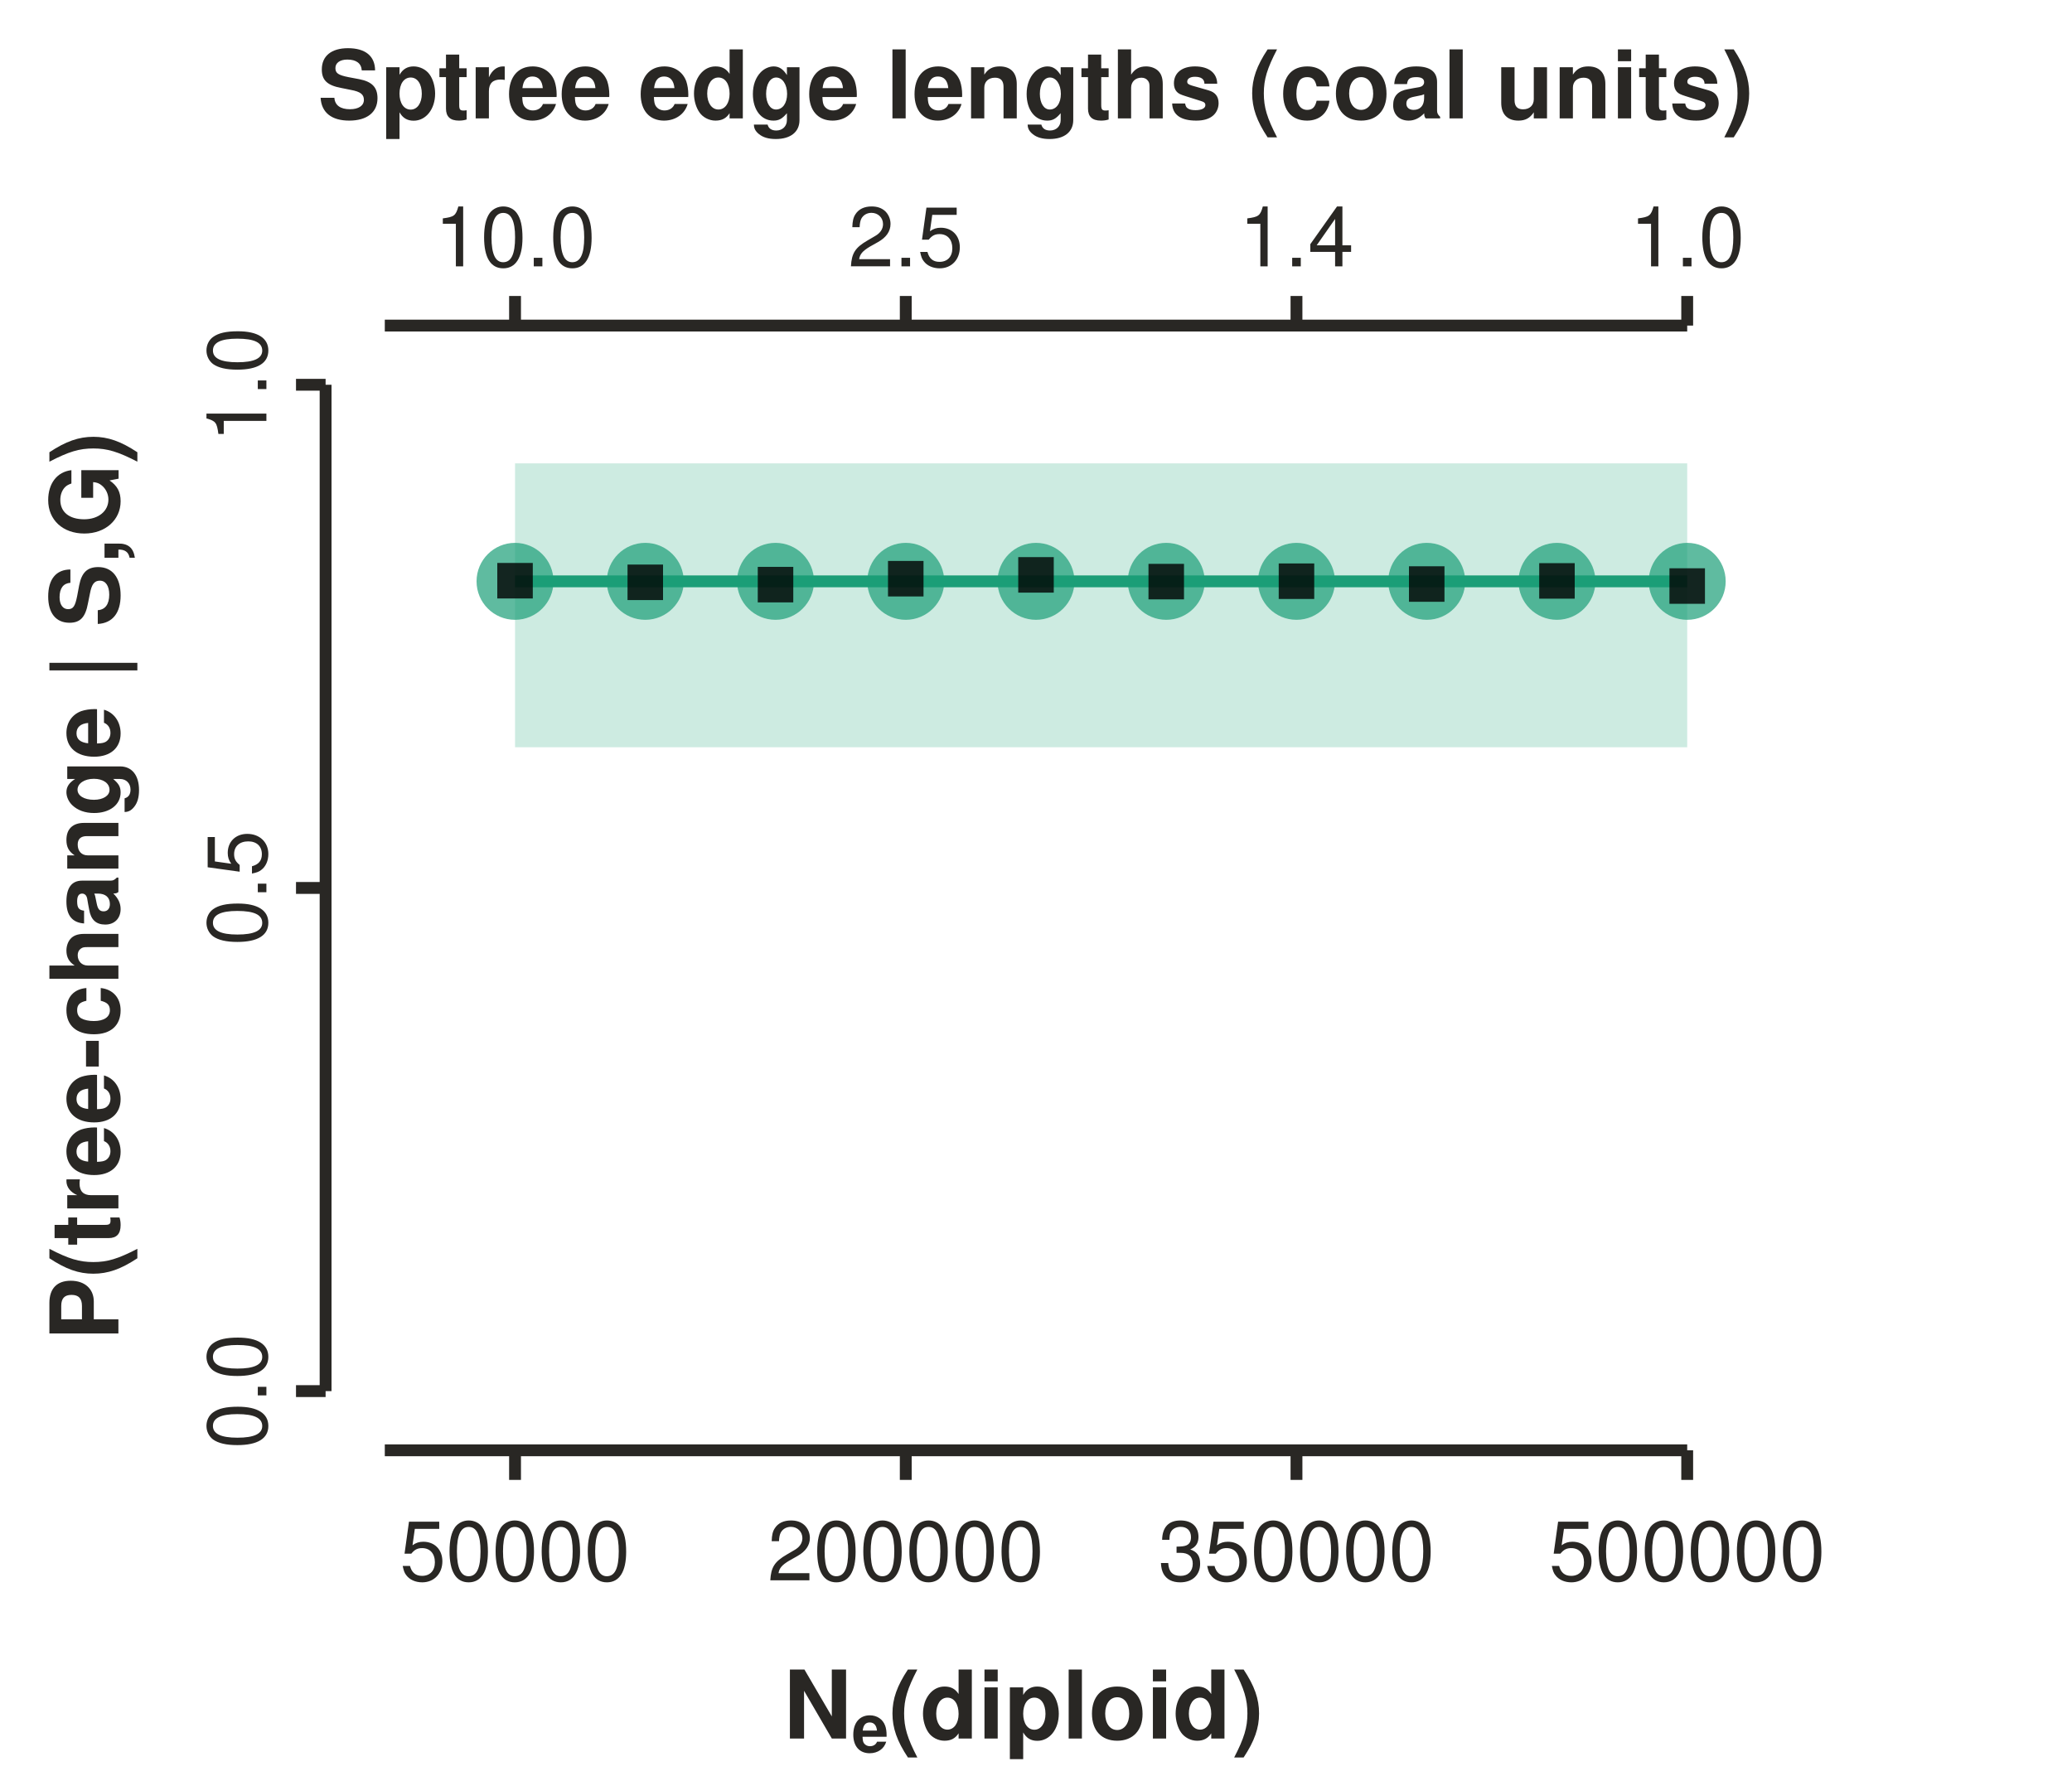
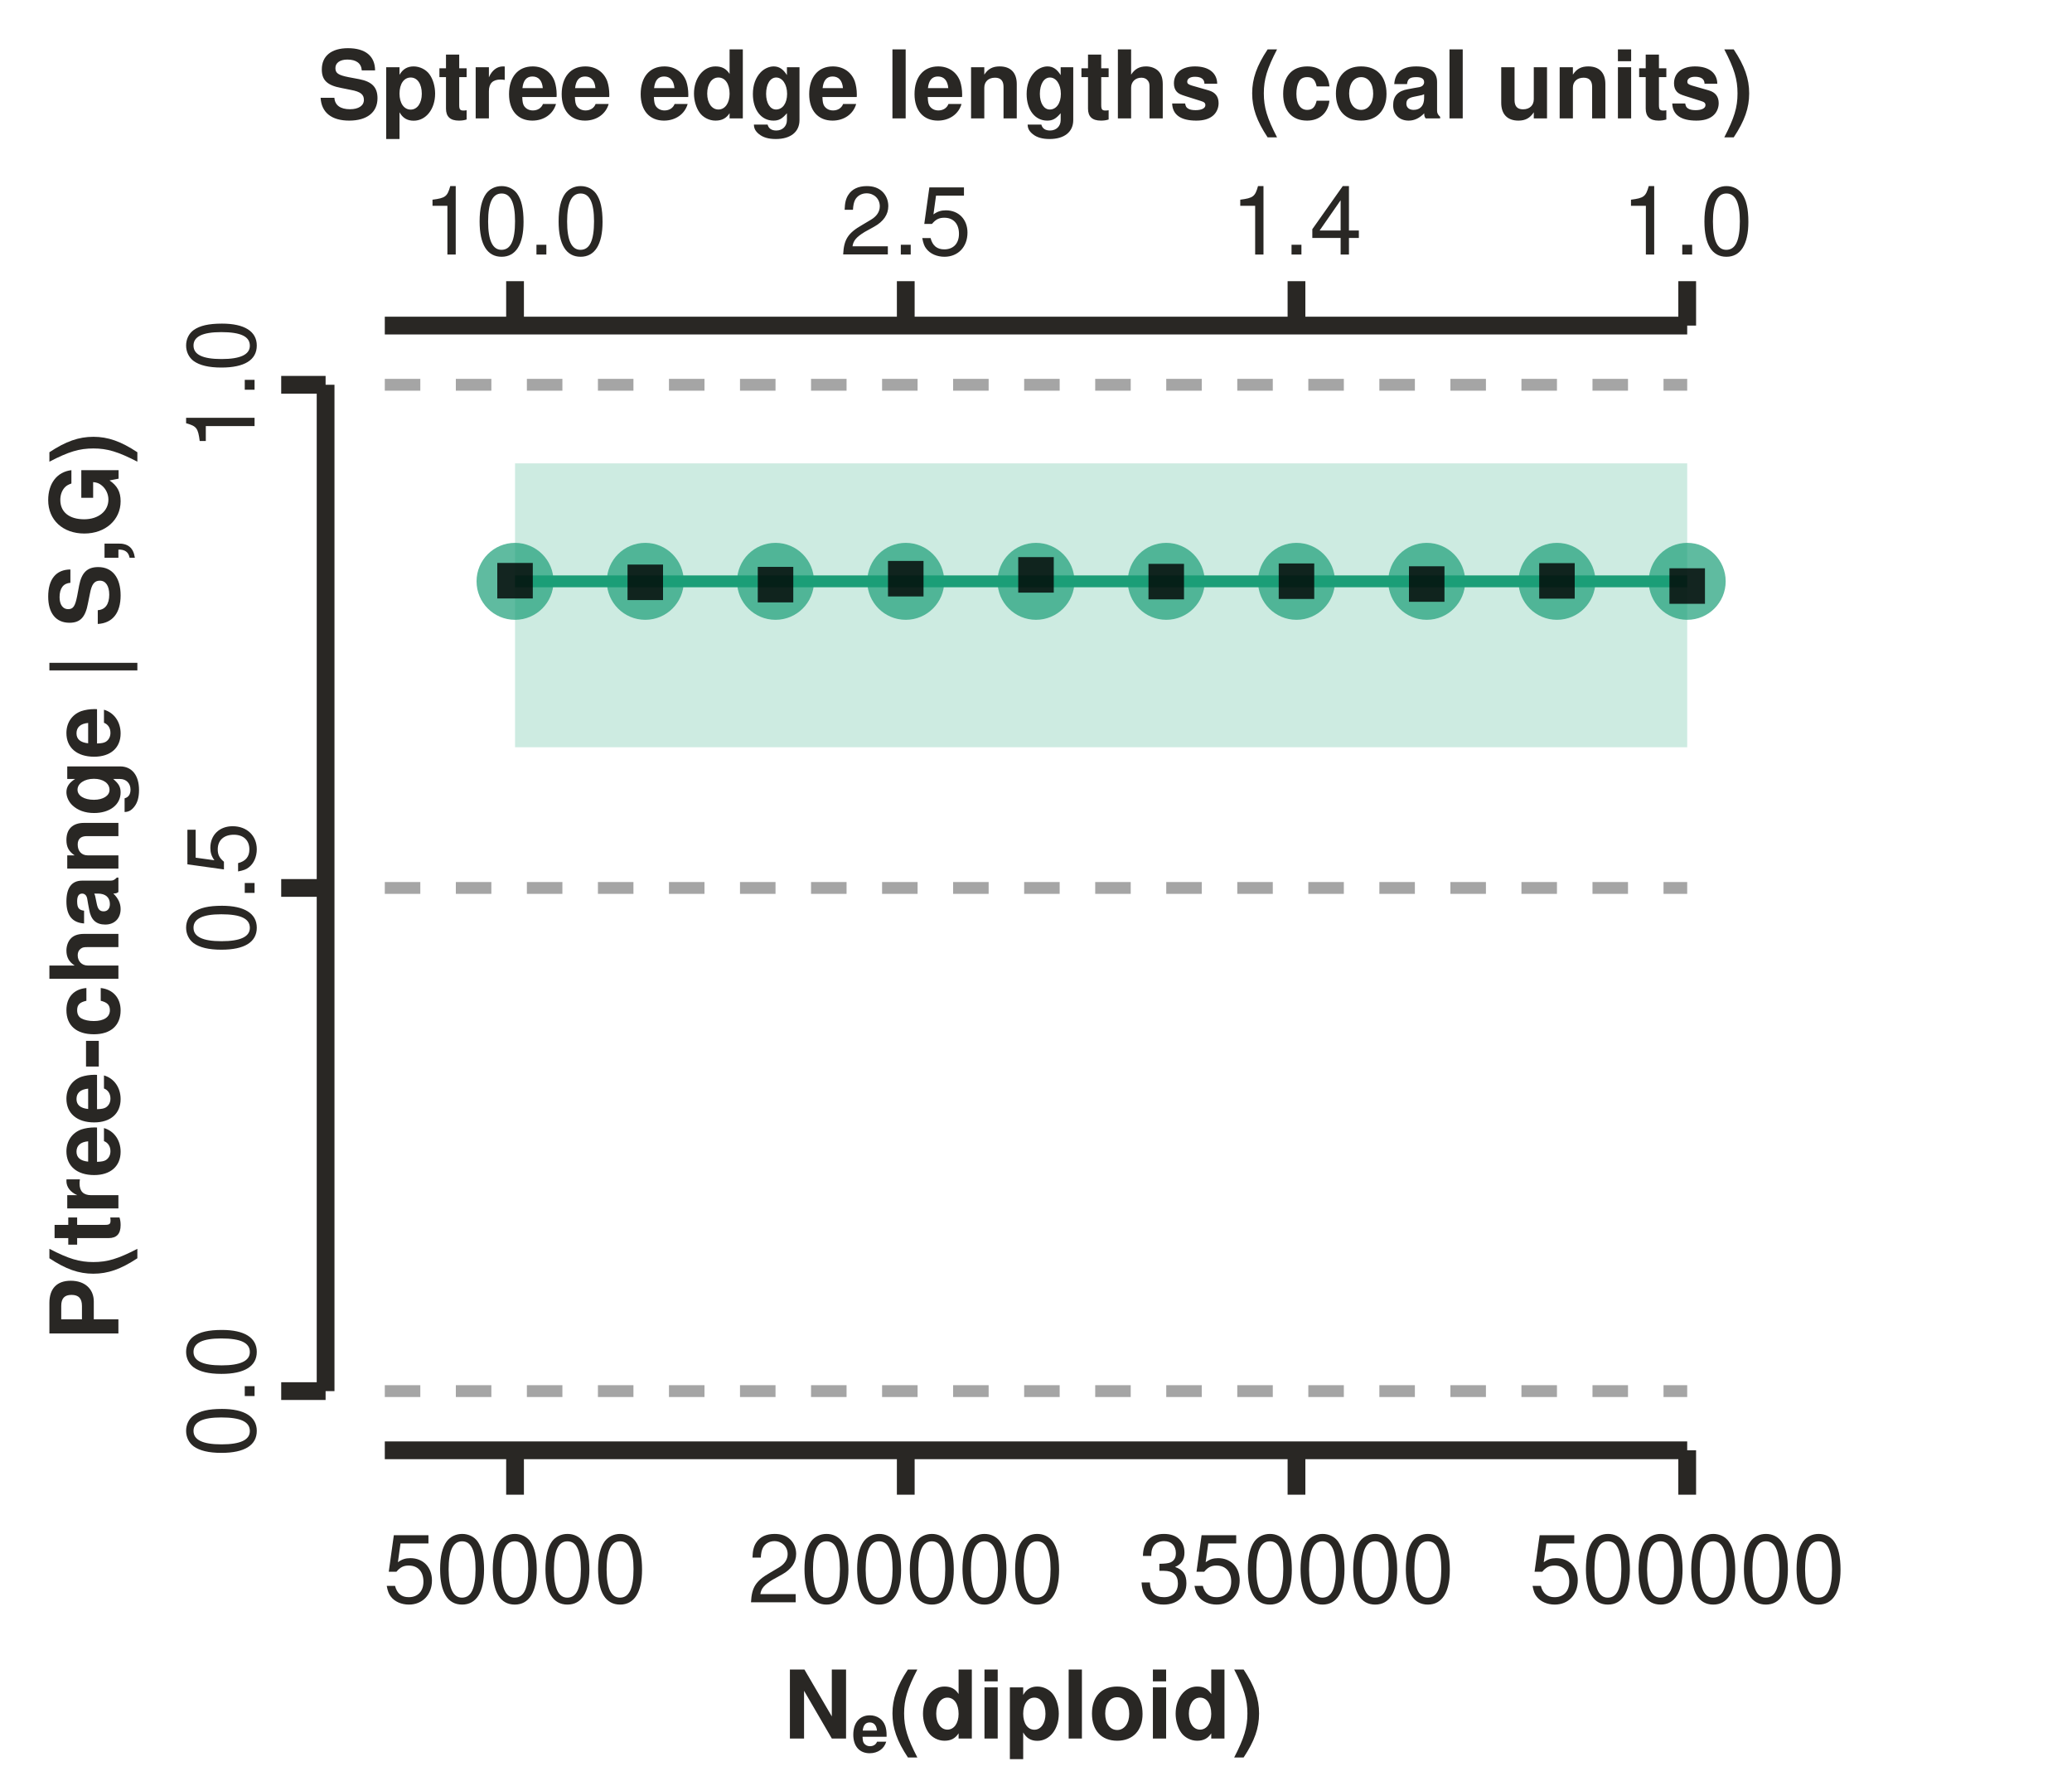
- <svg xmlns="http://www.w3.org/2000/svg" class="toyplot-canvas-Canvas" width="350.0px" height="300.0px" viewBox="0 0 350.0 300.0" preserveAspectRatio="xMidYMid meet" style="background-color:transparent;border-color:#292724;border-style:none;border-width:1.0;fill:rgb(16.1%,15.3%,14.1%);fill-opacity:1.0;font-family:Helvetica;font-size:12px;opacity:1.0;stroke:rgb(16.1%,15.3%,14.1%);stroke-opacity:1.0;stroke-width:1.0" id="t12cfa40db3a0441593b0c864ca6bd3e7">
-   <g class="toyplot-coordinates-Cartesian" id="t7b981864e9ca4f03bf2e81c5091e2566">
-     <clipPath id="ta8983fadf991473693d288807a733546">
+ <svg xmlns="http://www.w3.org/2000/svg" class="toyplot-canvas-Canvas" width="350.0px" height="300.0px" viewBox="0 0 350.0 300.0" preserveAspectRatio="xMidYMid meet" style="background-color:transparent;border-color:#292724;border-style:none;border-width:1.0;fill:rgb(16.1%,15.3%,14.1%);fill-opacity:1.0;font-family:Helvetica;font-size:12px;opacity:1.0;stroke:rgb(16.1%,15.3%,14.1%);stroke-opacity:1.0;stroke-width:1.0" id="t06bffc3c727043529d75e7941b4d3444">
+   <g class="toyplot-coordinates-Cartesian" id="tca9f6ac708ba48e58fe51fab6764eac7">
+     <clipPath id="t2e984c78e76a4640802d8468c9a6dcb8">
      <rect x="55.0" y="55.0" width="240.0" height="190.0" />
    </clipPath>
-     <g clip-path="url(#ta8983fadf991473693d288807a733546)">
-       <g class="toyplot-mark-FillBoundaries" style="stroke:none" id="tc48c7a4082d848dbbe606d9c753ac6f9">
+     <g clip-path="url(#t2e984c78e76a4640802d8468c9a6dcb8)">
+       <g class="toyplot-mark-AxisLines" style="stroke:rgb(50.2%,50.2%,50.2%);stroke-dasharray:6,6;stroke-opacity:0.7;stroke-width:2" id="t4b2aee9da9b145359b2cd0e7e84eaa59">
+         <g class="toyplot-Series">
+           <line class="toyplot-Datum" y1="235.0" y2="235.0" x1="65.0" x2="285.0" style="opacity:1.0;stroke:rgb(50.2%,50.2%,50.2%);stroke-dasharray:6,6;stroke-opacity:0.7;stroke-width:2" />
+           <line class="toyplot-Datum" y1="150.0" y2="150.0" x1="65.0" x2="285.0" style="opacity:1.0;stroke:rgb(50.2%,50.2%,50.2%);stroke-dasharray:6,6;stroke-opacity:0.7;stroke-width:2" />
+           <line class="toyplot-Datum" y1="65.0" y2="65.0" x1="65.0" x2="285.0" style="opacity:1.0;stroke:rgb(50.2%,50.2%,50.2%);stroke-dasharray:6,6;stroke-opacity:0.7;stroke-width:2" />
+         </g>
+       </g>
+       <g class="toyplot-mark-FillBoundaries" style="stroke:none" id="t957693ae12a243bbbe2d1141d245e1e7">
        <polygon points="87.0,126.232 109.0,126.232 131.0,126.232 153.0,126.232 175.0,126.232 197.0,126.232 219.0,126.232 241.0,126.232 263.0,126.232 285.0,126.232 285.0,78.277 263.0,78.277 241.0,78.277 219.0,78.277 197.0,78.277 175.0,78.277 153.0,78.277 131.0,78.277 109.0,78.277 87.0,78.277" style="fill:rgb(40%,76.1%,64.7%);fill-opacity:1.0;opacity:0.33;stroke:none" />
      </g>
-       <g class="toyplot-mark-Plot" style="fill:none" id="t40c8e964776d454da0dbe9a74063ef5c">
+       <g class="toyplot-mark-Plot" style="fill:none" id="t925583ed69c24e97bff44ad990dcac72">
        <g class="toyplot-Series">
          <path d="M 87.0 98.206 L 109.0 98.206 L 131.0 98.206 L 153.0 98.206 L 175.0 98.206 L 197.0 98.206 L 219.0 98.206 L 241.0 98.206 L 263.0 98.206 L 285.0 98.206" style="stroke:rgb(10.6%,62%,46.7%);stroke-opacity:1.0;stroke-width:2.0" />
        </g>
      </g>
-       <g class="toyplot-mark-Point" id="tf32b8d6de27b47c1b2ba672718e71fe1">
+       <g class="toyplot-mark-Point" id="t88656813cf2243af984c92ac95a0938f">
        <g class="toyplot-Series">
          <g style="fill:rgb(10.6%,62%,46.7%);fill-opacity:1.0;opacity:0.7;stroke:rgb(10.6%,62%,46.7%);stroke-opacity:1.0" class="toyplot-Datum" transform="translate(87.0, 98.20579)">
            <circle r="6.0" />
          </g>
          <g style="fill:rgb(10.6%,62%,46.7%);fill-opacity:1.0;opacity:0.7;stroke:rgb(10.6%,62%,46.7%);stroke-opacity:1.0" class="toyplot-Datum" transform="translate(109.0, 98.20579)">
            <circle r="6.0" />
          </g>
          <g style="fill:rgb(10.6%,62%,46.7%);fill-opacity:1.0;opacity:0.7;stroke:rgb(10.6%,62%,46.7%);stroke-opacity:1.0" class="toyplot-Datum" transform="translate(131.0, 98.20579)">
            <circle r="6.0" />
          </g>
          <g style="fill:rgb(10.6%,62%,46.7%);fill-opacity:1.0;opacity:0.7;stroke:rgb(10.6%,62%,46.7%);stroke-opacity:1.0" class="toyplot-Datum" transform="translate(153.0, 98.20579)">
            <circle r="6.0" />
          </g>
          <g style="fill:rgb(10.6%,62%,46.7%);fill-opacity:1.0;opacity:0.7;stroke:rgb(10.6%,62%,46.7%);stroke-opacity:1.0" class="toyplot-Datum" transform="translate(175.0, 98.20579)">
            <circle r="6.0" />
          </g>
          <g style="fill:rgb(10.6%,62%,46.7%);fill-opacity:1.0;opacity:0.7;stroke:rgb(10.6%,62%,46.7%);stroke-opacity:1.0" class="toyplot-Datum" transform="translate(197.0, 98.20579)">
            <circle r="6.0" />
          </g>
          <g style="fill:rgb(10.6%,62%,46.7%);fill-opacity:1.0;opacity:0.7;stroke:rgb(10.6%,62%,46.7%);stroke-opacity:1.0" class="toyplot-Datum" transform="translate(219.0, 98.20579)">
            <circle r="6.0" />
          </g>
          <g style="fill:rgb(10.6%,62%,46.7%);fill-opacity:1.0;opacity:0.7;stroke:rgb(10.6%,62%,46.7%);stroke-opacity:1.0" class="toyplot-Datum" transform="translate(241.0, 98.20579)">
            <circle r="6.0" />
          </g>
          <g style="fill:rgb(10.6%,62%,46.7%);fill-opacity:1.0;opacity:0.7;stroke:rgb(10.6%,62%,46.7%);stroke-opacity:1.0" class="toyplot-Datum" transform="translate(263.0, 98.20579)">
            <circle r="6.0" />
          </g>
          <g style="fill:rgb(10.6%,62%,46.7%);fill-opacity:1.0;opacity:0.7;stroke:rgb(10.6%,62%,46.7%);stroke-opacity:1.0" class="toyplot-Datum" transform="translate(285.0, 98.20579)">
            <circle r="6.0" />
          </g>
        </g>
      </g>
-       <g class="toyplot-mark-Point" id="t89576189feac439297a1f258879d6ecb">
+       <g class="toyplot-mark-Point" id="t4de3c6a849334e11be9d737cf80f75a7">
        <g class="toyplot-Series">
          <g style="fill:rgb(0%,0%,0%);fill-opacity:1.0;opacity:0.8;stroke:none" class="toyplot-Datum" transform="translate(87.0, 98.099)">
            <rect x="-3.0" y="-3.0" width="6.0" height="6.0" />
          </g>
          <g style="fill:rgb(0%,0%,0%);fill-opacity:1.0;opacity:0.8;stroke:none" class="toyplot-Datum" transform="translate(109.0, 98.371)">
            <rect x="-3.0" y="-3.0" width="6.0" height="6.0" />
          </g>
          <g style="fill:rgb(0%,0%,0%);fill-opacity:1.0;opacity:0.8;stroke:none" class="toyplot-Datum" transform="translate(131.0, 98.762)">
            <rect x="-3.0" y="-3.0" width="6.0" height="6.0" />
          </g>
          <g style="fill:rgb(0%,0%,0%);fill-opacity:1.0;opacity:0.8;stroke:none" class="toyplot-Datum" transform="translate(153.0, 97.759)">
            <rect x="-3.0" y="-3.0" width="6.0" height="6.0" />
          </g>
          <g style="fill:rgb(0%,0%,0%);fill-opacity:1.0;opacity:0.8;stroke:none" class="toyplot-Datum" transform="translate(175.0, 97.113)">
            <rect x="-3.0" y="-3.0" width="6.0" height="6.0" />
          </g>
          <g style="fill:rgb(0%,0%,0%);fill-opacity:1.0;opacity:0.8;stroke:none" class="toyplot-Datum" transform="translate(197.0, 98.252)">
            <rect x="-3.0" y="-3.0" width="6.0" height="6.0" />
          </g>
          <g style="fill:rgb(0%,0%,0%);fill-opacity:1.0;opacity:0.8;stroke:none" class="toyplot-Datum" transform="translate(219.0, 98.184)">
            <rect x="-3.0" y="-3.0" width="6.0" height="6.0" />
          </g>
          <g style="fill:rgb(0%,0%,0%);fill-opacity:1.0;opacity:0.8;stroke:none" class="toyplot-Datum" transform="translate(241.0, 98.66)">
            <rect x="-3.0" y="-3.0" width="6.0" height="6.0" />
          </g>
          <g style="fill:rgb(0%,0%,0%);fill-opacity:1.0;opacity:0.8;stroke:none" class="toyplot-Datum" transform="translate(263.0, 98.133)">
            <rect x="-3.0" y="-3.0" width="6.0" height="6.0" />
          </g>
          <g style="fill:rgb(0%,0%,0%);fill-opacity:1.0;opacity:0.8;stroke:none" class="toyplot-Datum" transform="translate(285.0, 99)">
            <rect x="-3.0" y="-3.0" width="6.0" height="6.0" />
          </g>
        </g>
      </g>
    </g>
-     <g class="toyplot-coordinates-Axis" id="tc62d796ea38f45348aa2bbc4248b0a32" transform="translate(65.0,235.0)translate(0,10.0)">
-       <line x1="0" y1="0" x2="220.0" y2="0" style="stroke-width:2" />
+     <g class="toyplot-coordinates-Axis" id="t439608235a3b4d8a93aaeaa533de7c7f" transform="translate(65.0,235.0)translate(0,10.0)">
+       <line x1="0" y1="0" x2="220.0" y2="0" style="stroke-width:3" />
      <g>
-         <line x1="22.0" y1="5.0" x2="22.0" y2="0" style="stroke-width:2" />
-         <line x1="88.0" y1="5.0" x2="88.0" y2="0" style="stroke-width:2" />
-         <line x1="154.0" y1="5.0" x2="154.0" y2="0" style="stroke-width:2" />
-         <line x1="220.0" y1="5.0" x2="220.0" y2="0" style="stroke-width:2" />
+         <line x1="22.0" y1="7.5" x2="22.0" y2="0" style="stroke-width:3" />
+         <line x1="88.0" y1="7.5" x2="88.0" y2="0" style="stroke-width:3" />
+         <line x1="154.0" y1="7.5" x2="154.0" y2="0" style="stroke-width:3" />
+         <line x1="220.0" y1="7.5" x2="220.0" y2="0" style="stroke-width:3" />
      </g>
      <g>
-         <g transform="translate(22.0,10.0)">
-           <text x="-19.46" y="11.977" style="fill:rgb(16.1%,15.3%,14.1%);fill-opacity:1.0;font-family:helvetica;font-size:14.0px;font-weight:normal;stroke:none;vertical-align:baseline;white-space:pre">50000</text>
+         <g transform="translate(22.0,12.0)">
+           <text x="-22.24" y="13.688" style="fill:rgb(16.1%,15.3%,14.1%);fill-opacity:1.0;font-family:helvetica;font-size:16.0px;font-weight:normal;stroke:none;vertical-align:baseline;white-space:pre">50000</text>
        </g>
-         <g transform="translate(88.0,10.0)">
-           <text x="-23.352" y="11.977" style="fill:rgb(16.1%,15.3%,14.1%);fill-opacity:1.0;font-family:helvetica;font-size:14.0px;font-weight:normal;stroke:none;vertical-align:baseline;white-space:pre">200000</text>
+         <g transform="translate(88.0,12.0)">
+           <text x="-26.688" y="13.688" style="fill:rgb(16.1%,15.3%,14.1%);fill-opacity:1.0;font-family:helvetica;font-size:16.0px;font-weight:normal;stroke:none;vertical-align:baseline;white-space:pre">200000</text>
        </g>
-         <g transform="translate(154.0,10.0)">
-           <text x="-23.352" y="11.977" style="fill:rgb(16.1%,15.3%,14.1%);fill-opacity:1.0;font-family:helvetica;font-size:14.0px;font-weight:normal;stroke:none;vertical-align:baseline;white-space:pre">350000</text>
+         <g transform="translate(154.0,12.0)">
+           <text x="-26.688" y="13.688" style="fill:rgb(16.1%,15.3%,14.1%);fill-opacity:1.0;font-family:helvetica;font-size:16.0px;font-weight:normal;stroke:none;vertical-align:baseline;white-space:pre">350000</text>
        </g>
-         <g transform="translate(220.0,10.0)">
-           <text x="-23.352" y="11.977" style="fill:rgb(16.1%,15.3%,14.1%);fill-opacity:1.0;font-family:helvetica;font-size:14.0px;font-weight:normal;stroke:none;vertical-align:baseline;white-space:pre">500000</text>
+         <g transform="translate(220.0,12.0)">
+           <text x="-26.688" y="13.688" style="fill:rgb(16.1%,15.3%,14.1%);fill-opacity:1.0;font-family:helvetica;font-size:16.0px;font-weight:normal;stroke:none;vertical-align:baseline;white-space:pre">500000</text>
        </g>
      </g>
      <g transform="translate(110.0,35.0)">
        <text x="-42.666" y="13.688" style="fill:rgb(16.1%,15.3%,14.1%);fill-opacity:1.0;font-family:helvetica;font-size:16.0px;font-weight:bold;stroke:none;vertical-align:baseline;white-space:pre">N</text>
        <text x="-31.114" y="15.928" style="fill:rgb(16.1%,15.3%,14.1%);fill-opacity:1.0;font-family:helvetica;font-size:11.2px;font-weight:bold;stroke:none;vertical-align:baseline;white-space:pre">e</text>
        <text x="-24.886" y="13.688" style="fill:rgb(16.1%,15.3%,14.1%);fill-opacity:1.0;font-family:helvetica;font-size:16.0px;font-weight:bold;stroke:none;vertical-align:baseline;white-space:pre"> (diploid)</text>
      </g>
      <g class="toyplot-coordinates-Axis-coordinates" style="visibility:hidden" transform="">
-         <line x1="0" x2="0" y1="-5.0" y2="7.5" style="stroke:rgb(43.9%,50.2%,56.5%);stroke-opacity:1.0;stroke-width:1.0" />
-         <text x="0" y="-10.0" style="alignment-baseline:alphabetic;fill:rgb(43.9%,50.2%,56.5%);fill-opacity:1.0;font-size:10px;font-weight:normal;stroke:none;text-anchor:middle" />
+         <line x1="0" x2="0" y1="-6.0" y2="9.0" style="stroke:rgb(43.9%,50.2%,56.5%);stroke-opacity:1.0;stroke-width:1.0" />
+         <text x="0" y="-12.0" style="alignment-baseline:alphabetic;fill:rgb(43.9%,50.2%,56.5%);fill-opacity:1.0;font-size:10px;font-weight:normal;stroke:none;text-anchor:middle" />
      </g>
    </g>
-     <g class="toyplot-coordinates-Axis" id="ta46251b61d3f4c84b5026ea112e9ab0d" transform="translate(65.0,235.0)rotate(-90.0)translate(0,-10.0)">
-       <line x1="0" y1="0" x2="170.0" y2="0" style="stroke-width:2" />
+     <g class="toyplot-coordinates-Axis" id="t4f5907a31254499c903c5118b9f8f6e6" transform="translate(65.0,235.0)rotate(-90.0)translate(0,-10.0)">
+       <line x1="0" y1="0" x2="170.0" y2="0" style="stroke-width:3" />
      <g>
-         <line x1="0.0" y1="-5.0" x2="0.0" y2="0" style="stroke-width:2" />
-         <line x1="85.0" y1="-5.0" x2="85.0" y2="0" style="stroke-width:2" />
-         <line x1="170.0" y1="-5.0" x2="170.0" y2="0" style="stroke-width:2" />
+         <line x1="0.0" y1="-7.5" x2="0.0" y2="0" style="stroke-width:3" />
+         <line x1="85.0" y1="-7.5" x2="85.0" y2="0" style="stroke-width:3" />
+         <line x1="170.0" y1="-7.5" x2="170.0" y2="0" style="stroke-width:3" />
      </g>
      <g>
-         <g transform="translate(0.0,-10.0)">
-           <text x="-9.73" y="0.0" style="fill:rgb(16.1%,15.3%,14.1%);fill-opacity:1.0;font-family:helvetica;font-size:14.0px;font-weight:normal;stroke:none;vertical-align:baseline;white-space:pre">0.0</text>
+         <g transform="translate(0.0,-12.0)">
+           <text x="-11.12" y="0.0" style="fill:rgb(16.1%,15.3%,14.1%);fill-opacity:1.0;font-family:helvetica;font-size:16.0px;font-weight:normal;stroke:none;vertical-align:baseline;white-space:pre">0.0</text>
        </g>
-         <g transform="translate(85.0,-10.0)">
-           <text x="-9.73" y="0.0" style="fill:rgb(16.1%,15.3%,14.1%);fill-opacity:1.0;font-family:helvetica;font-size:14.0px;font-weight:normal;stroke:none;vertical-align:baseline;white-space:pre">0.5</text>
+         <g transform="translate(85.0,-12.0)">
+           <text x="-11.12" y="0.0" style="fill:rgb(16.1%,15.3%,14.1%);fill-opacity:1.0;font-family:helvetica;font-size:16.0px;font-weight:normal;stroke:none;vertical-align:baseline;white-space:pre">0.5</text>
        </g>
-         <g transform="translate(170.0,-10.0)">
-           <text x="-9.73" y="0.0" style="fill:rgb(16.1%,15.3%,14.1%);fill-opacity:1.0;font-family:helvetica;font-size:14.0px;font-weight:normal;stroke:none;vertical-align:baseline;white-space:pre">1.0</text>
+         <g transform="translate(170.0,-12.0)">
+           <text x="-11.12" y="0.0" style="fill:rgb(16.1%,15.3%,14.1%);fill-opacity:1.0;font-family:helvetica;font-size:16.0px;font-weight:normal;stroke:none;vertical-align:baseline;white-space:pre">1.0</text>
        </g>
      </g>
      <g transform="translate(85.0,-35.0)">
        <text x="-76.48" y="0.0" style="fill:rgb(16.1%,15.3%,14.1%);fill-opacity:1.0;font-family:helvetica;font-size:16.0px;font-weight:bold;stroke:none;vertical-align:baseline;white-space:pre">P(tree-change | S,G)</text>
      </g>
      <g class="toyplot-coordinates-Axis-coordinates" style="visibility:hidden" transform="">
-         <line x1="0" x2="0" y1="5.0" y2="-7.5" style="stroke:rgb(43.9%,50.2%,56.5%);stroke-opacity:1.0;stroke-width:1.0" />
-         <text x="0" y="10.0" style="alignment-baseline:hanging;fill:rgb(43.9%,50.2%,56.5%);fill-opacity:1.0;font-size:10px;font-weight:normal;stroke:none;text-anchor:middle" />
+         <line x1="0" x2="0" y1="6.0" y2="-9.0" style="stroke:rgb(43.9%,50.2%,56.5%);stroke-opacity:1.0;stroke-width:1.0" />
+         <text x="0" y="12.0" style="alignment-baseline:hanging;fill:rgb(43.9%,50.2%,56.5%);fill-opacity:1.0;font-size:10px;font-weight:normal;stroke:none;text-anchor:middle" />
      </g>
    </g>
  </g>
-   <g class="toyplot-coordinates-Cartesian" id="t6a6c46371c014e48bd512807d9e69d2b">
-     <clipPath id="td74a36bde1174a09a7e96e06b1d8ff2b">
+   <g class="toyplot-coordinates-Cartesian" id="t0b04307e0a794321925125f0b57cd359">
+     <clipPath id="tc79cc384cb8f4efb94a093ad41355dcd">
      <rect x="55.0" y="55.0" width="240.0" height="190.0" />
    </clipPath>
-     <g clip-path="url(#td74a36bde1174a09a7e96e06b1d8ff2b)" />
-     <g class="toyplot-coordinates-Axis" id="t9cb1a69ae7c444d68a98b6901cfdd74f" transform="translate(65.0,65.0)translate(0,-10.0)">
-       <line x1="0" y1="0" x2="220.0" y2="0" style="stroke-width:2" />
+     <g clip-path="url(#tc79cc384cb8f4efb94a093ad41355dcd)" />
+     <g class="toyplot-coordinates-Axis" id="td63e9bb77f1b4b88a181ce93bc272aea" transform="translate(65.0,65.0)translate(0,-10.0)">
+       <line x1="0" y1="0" x2="220.0" y2="0" style="stroke-width:3" />
      <g>
-         <line x1="22" y1="-5.0" x2="22" y2="0" style="stroke-width:2" />
-         <line x1="88" y1="-5.0" x2="88" y2="0" style="stroke-width:2" />
-         <line x1="154" y1="-5.0" x2="154" y2="0" style="stroke-width:2" />
-         <line x1="220.0" y1="-5.0" x2="220.0" y2="0" style="stroke-width:2" />
+         <line x1="22" y1="-7.5" x2="22" y2="0" style="stroke-width:3" />
+         <line x1="88" y1="-7.5" x2="88" y2="0" style="stroke-width:3" />
+         <line x1="154" y1="-7.5" x2="154" y2="0" style="stroke-width:3" />
+         <line x1="220.0" y1="-7.5" x2="220.0" y2="0" style="stroke-width:3" />
      </g>
      <g>
-         <g transform="translate(22.0002,-10.0)">
-           <text x="-13.622" y="0.0" style="fill:rgb(16.1%,15.3%,14.1%);fill-opacity:1.0;font-family:helvetica;font-size:14.0px;font-weight:normal;stroke:none;vertical-align:baseline;white-space:pre">10.0</text>
+         <g transform="translate(22.0002,-12.0)">
+           <text x="-15.568" y="0.0" style="fill:rgb(16.1%,15.3%,14.1%);fill-opacity:1.0;font-family:helvetica;font-size:16.0px;font-weight:normal;stroke:none;vertical-align:baseline;white-space:pre">10.0</text>
        </g>
-         <g transform="translate(88.00013,-10.0)">
-           <text x="-9.73" y="0.0" style="fill:rgb(16.1%,15.3%,14.1%);fill-opacity:1.0;font-family:helvetica;font-size:14.0px;font-weight:normal;stroke:none;vertical-align:baseline;white-space:pre">2.5</text>
+         <g transform="translate(88.00013,-12.0)">
+           <text x="-11.12" y="0.0" style="fill:rgb(16.1%,15.3%,14.1%);fill-opacity:1.0;font-family:helvetica;font-size:16.0px;font-weight:normal;stroke:none;vertical-align:baseline;white-space:pre">2.5</text>
        </g>
-         <g transform="translate(154.0001,-10.0)">
-           <text x="-9.73" y="0.0" style="fill:rgb(16.1%,15.3%,14.1%);fill-opacity:1.0;font-family:helvetica;font-size:14.0px;font-weight:normal;stroke:none;vertical-align:baseline;white-space:pre">1.4</text>
+         <g transform="translate(154.0001,-12.0)">
+           <text x="-11.12" y="0.0" style="fill:rgb(16.1%,15.3%,14.1%);fill-opacity:1.0;font-family:helvetica;font-size:16.0px;font-weight:normal;stroke:none;vertical-align:baseline;white-space:pre">1.4</text>
        </g>
-         <g transform="translate(220.0,-10.0)">
-           <text x="-9.73" y="0.0" style="fill:rgb(16.1%,15.3%,14.1%);fill-opacity:1.0;font-family:helvetica;font-size:14.0px;font-weight:normal;stroke:none;vertical-align:baseline;white-space:pre">1.0</text>
+         <g transform="translate(220.0,-12.0)">
+           <text x="-11.12" y="0.0" style="fill:rgb(16.1%,15.3%,14.1%);fill-opacity:1.0;font-family:helvetica;font-size:16.0px;font-weight:normal;stroke:none;vertical-align:baseline;white-space:pre">1.0</text>
        </g>
      </g>
      <g transform="translate(110.0,-35.0)">
        <text x="-121.36" y="0.0" style="fill:rgb(16.1%,15.3%,14.1%);fill-opacity:1.0;font-family:helvetica;font-size:16.0px;font-weight:bold;stroke:none;vertical-align:baseline;white-space:pre">Sptree edge lengths (coal units)</text>
      </g>
      <g class="toyplot-coordinates-Axis-coordinates" style="visibility:hidden" transform="">
-         <line x1="0" x2="0" y1="5.0" y2="-7.5" style="stroke:rgb(43.9%,50.2%,56.5%);stroke-opacity:1.0;stroke-width:1.0" />
-         <text x="0" y="10.0" style="alignment-baseline:hanging;fill:rgb(43.9%,50.2%,56.5%);fill-opacity:1.0;font-size:10px;font-weight:normal;stroke:none;text-anchor:middle" />
+         <line x1="0" x2="0" y1="6.0" y2="-9.0" style="stroke:rgb(43.9%,50.2%,56.5%);stroke-opacity:1.0;stroke-width:1.0" />
+         <text x="0" y="12.0" style="alignment-baseline:hanging;fill:rgb(43.9%,50.2%,56.5%);fill-opacity:1.0;font-size:10px;font-weight:normal;stroke:none;text-anchor:middle" />
      </g>
    </g>
  </g>
</svg>
